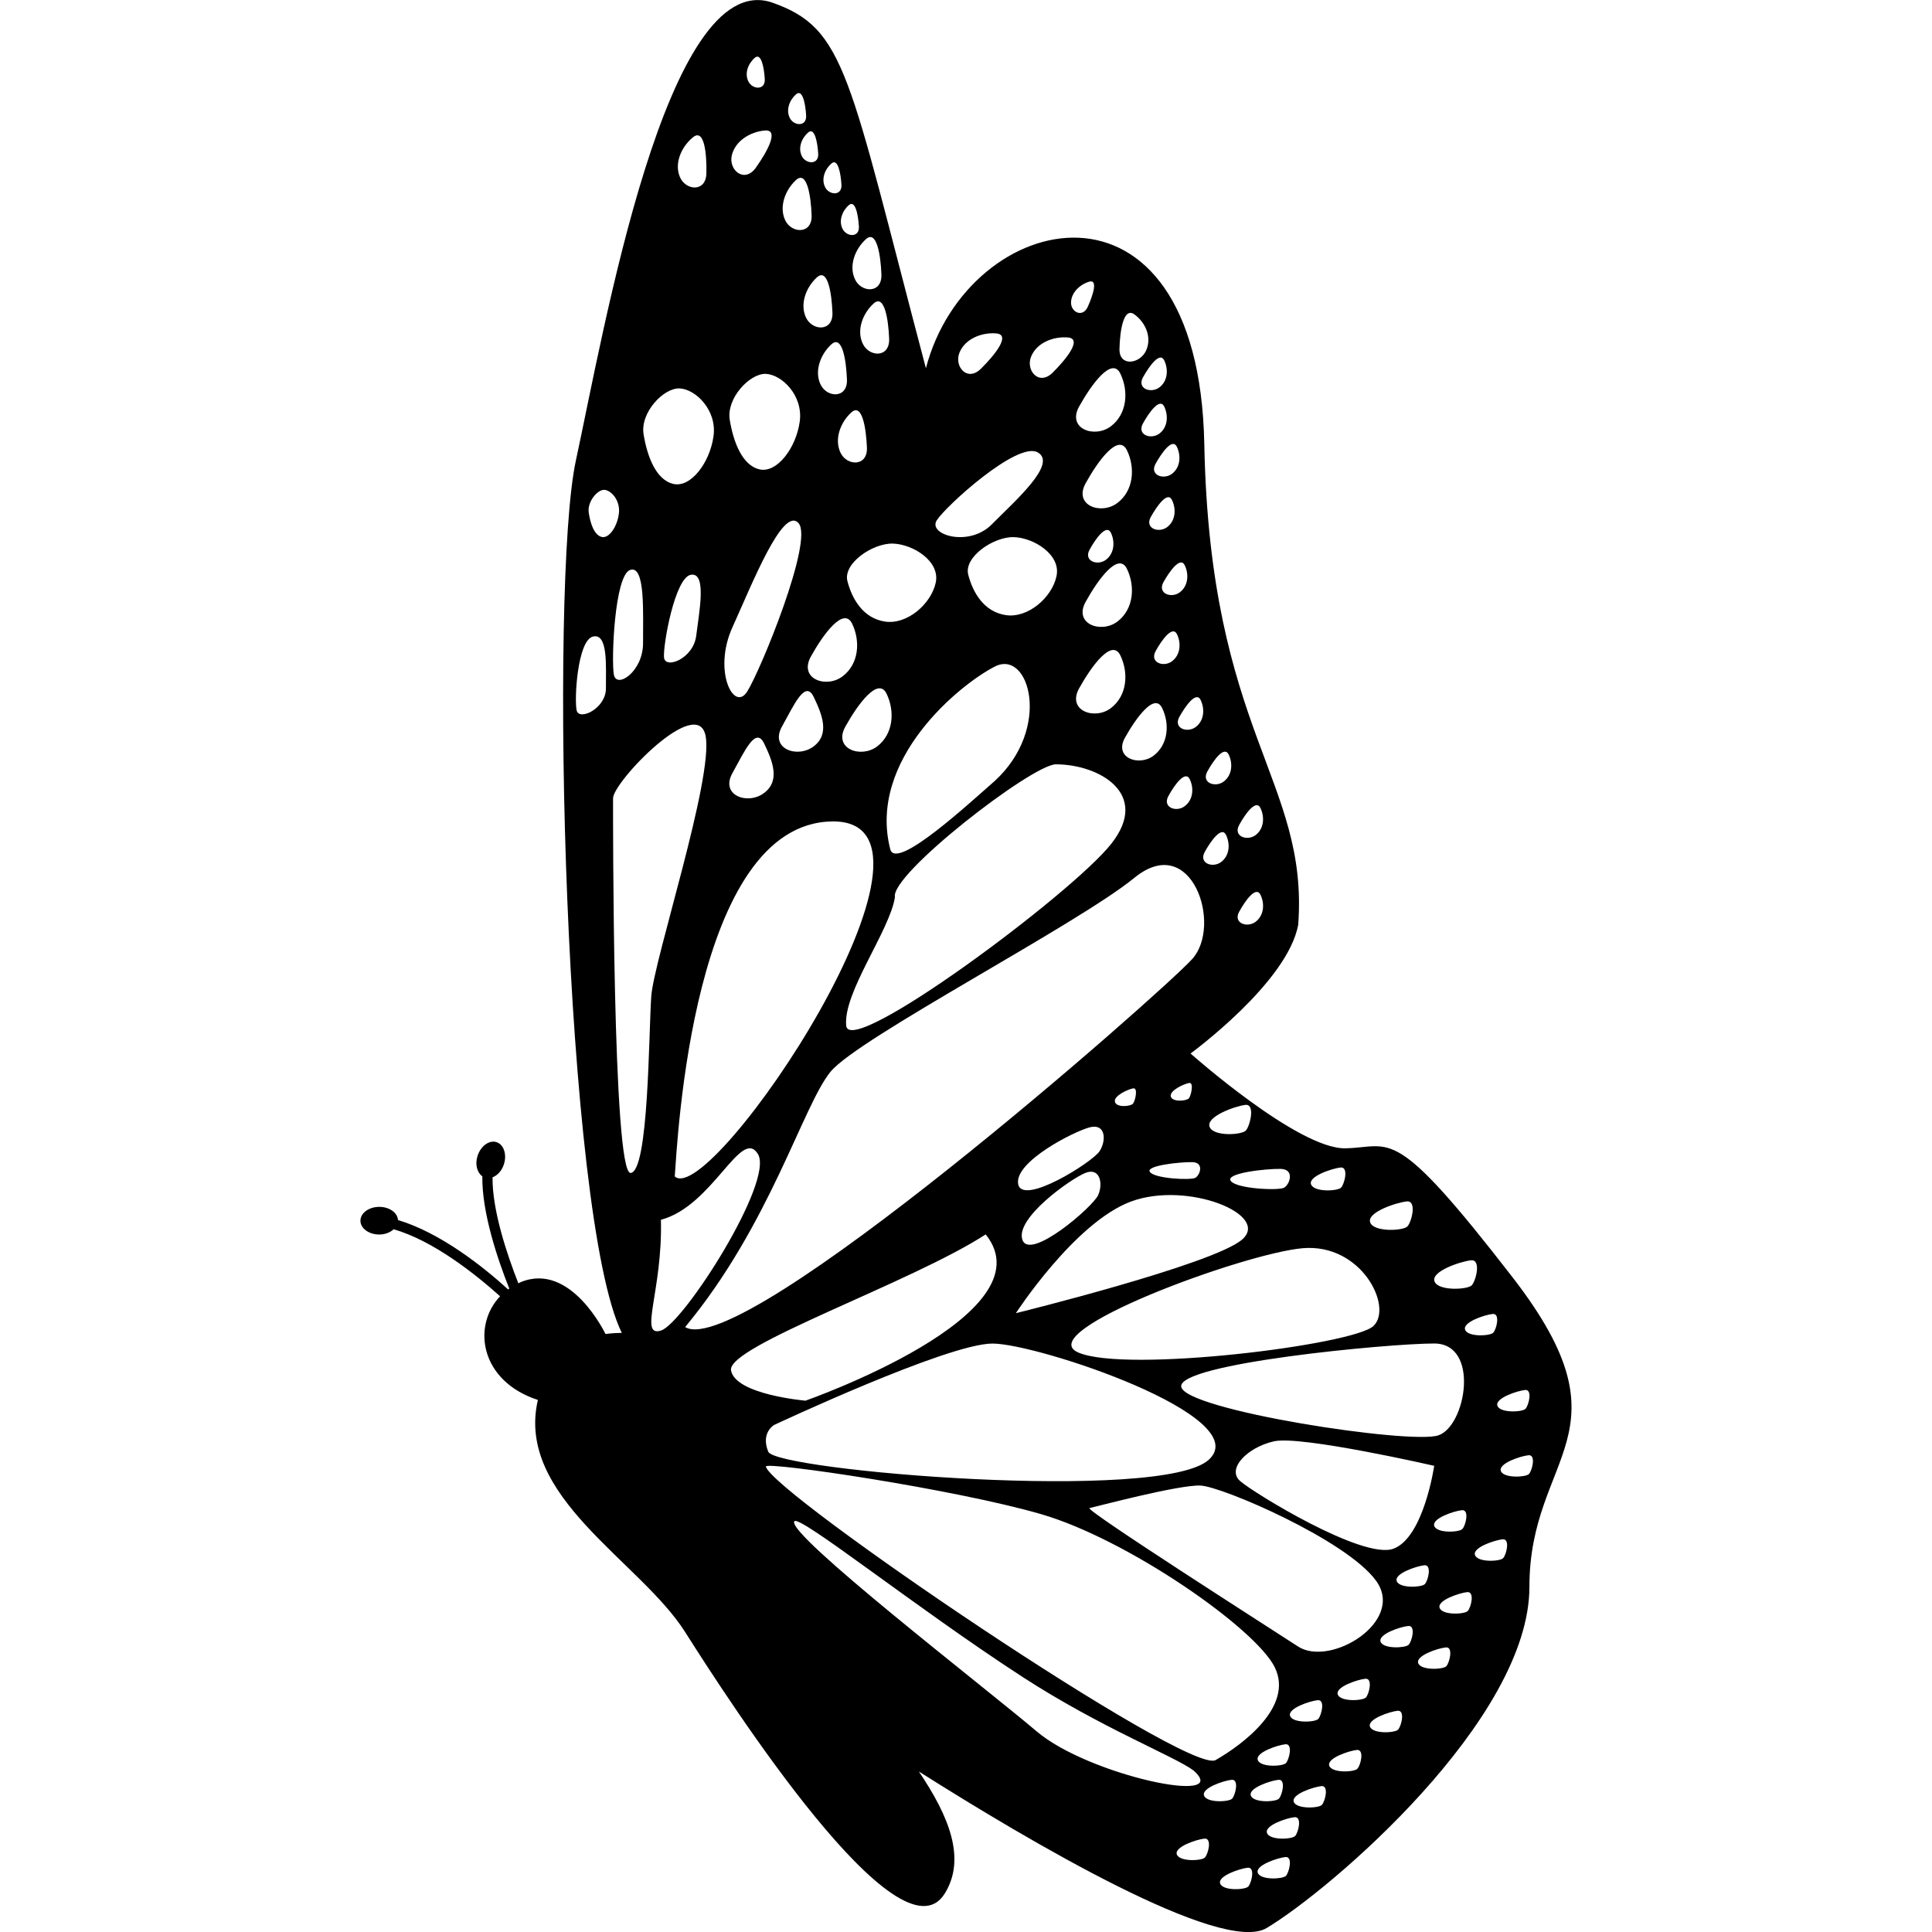
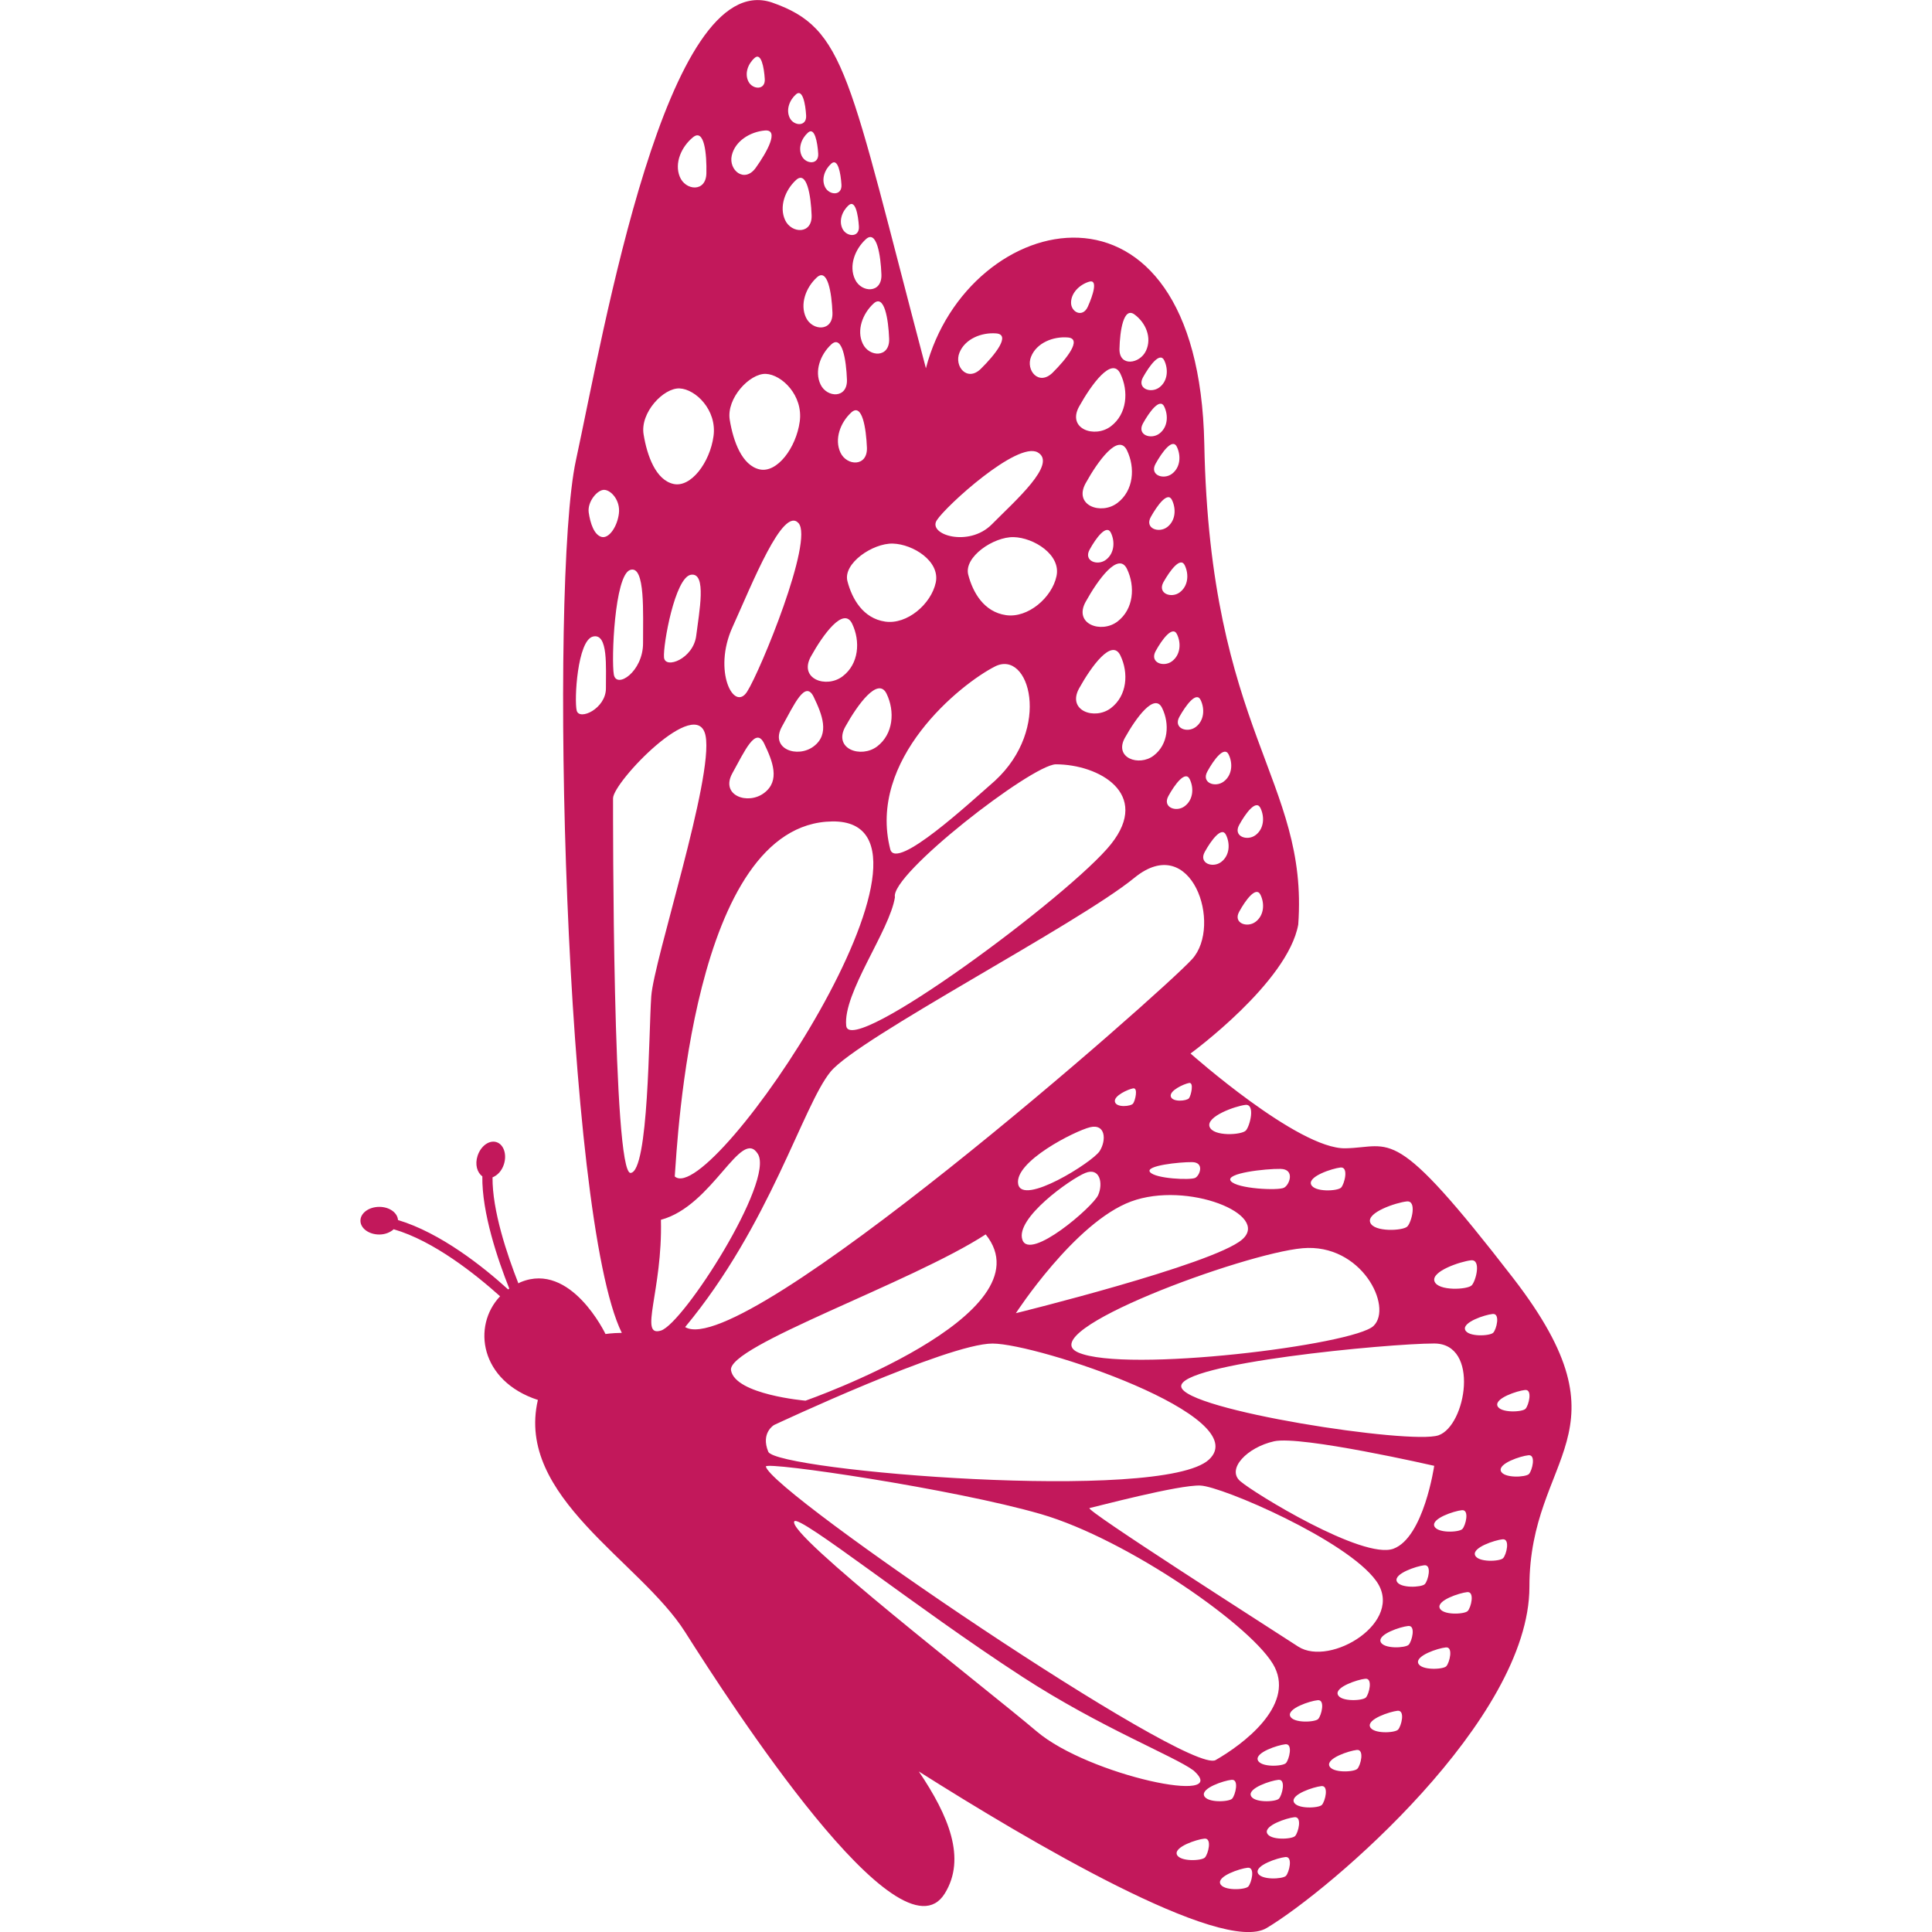
- <svg xmlns="http://www.w3.org/2000/svg" fill="#000000" version="1.1" id="Capa_1" width="800px" height="800px" viewBox="0 0 32 31.999" xml:space="preserve">
+ <svg xmlns="http://www.w3.org/2000/svg" fill="#C2185B" version="1.1" id="Capa_1" width="800px" height="800px" viewBox="0 0 32 31.999" xml:space="preserve">
  <g>
    <path d="M25.066,21.173c-2.002-2.592-2.002-2.169-2.783-2.154s-2.564-1.57-2.564-1.57s1.611-1.176,1.784-2.136   c0.172-2.396-1.464-3.17-1.556-7.96c-0.095-4.79-3.922-3.901-4.611-1.254c-1.291-4.884-1.32-5.63-2.555-6.06   c-1.747-0.574-2.781,5.456-3.242,7.585C9.094,9.677,9.35,20.152,10.299,22.076c-0.166,0.002-0.27,0.019-0.27,0.019   s-0.573-1.204-1.405-0.859c-0.014,0.005-0.025,0.013-0.038,0.02c-0.186-0.472-0.434-1.208-0.428-1.756   c0.08-0.032,0.153-0.106,0.188-0.215c0.053-0.164-0.002-0.329-0.122-0.368s-0.261,0.063-0.314,0.227   c-0.046,0.141-0.008,0.277,0.079,0.339c-0.009,0.6,0.254,1.377,0.446,1.859c-0.006,0.004-0.012,0.01-0.018,0.015   c-0.409-0.373-1.119-0.938-1.825-1.15c-0.008-0.121-0.142-0.218-0.309-0.218c-0.173,0-0.313,0.102-0.313,0.229   s0.14,0.229,0.312,0.229c0.098,0,0.182-0.036,0.239-0.087c0.663,0.192,1.356,0.746,1.762,1.11   c-0.467,0.492-0.333,1.404,0.626,1.717c-0.373,1.605,1.693,2.667,2.438,3.843c0.746,1.176,3.557,5.536,4.302,4.331   c0.359-0.581,0.064-1.288-0.43-2.02c1.813,1.148,5.015,3.038,5.76,2.593c1.058-0.632,4.354-3.451,4.353-5.653   S27.066,23.766,25.066,21.173z M25.259,23.022c0.129-0.015,0.062,0.255,0.008,0.312c-0.053,0.056-0.42,0.073-0.465-0.05   C24.757,23.159,25.128,23.036,25.259,23.022z M24.732,22.074c-0.054,0.055-0.42,0.074-0.465-0.05   c-0.046-0.124,0.325-0.248,0.456-0.261C24.853,21.749,24.787,22.018,24.732,22.074z M24.221,25.325   c-0.053,0.056-0.419,0.074-0.465-0.05c-0.045-0.125,0.325-0.248,0.457-0.262C24.344,25,24.275,25.27,24.221,25.325z M24.365,20.874   c0.172-0.018,0.082,0.339,0.012,0.414c-0.07,0.074-0.559,0.098-0.617-0.065C23.699,21.057,24.191,20.893,24.365,20.874z    M23.754,22.252c0.76,0,0.53,1.363,0.071,1.521c-0.459,0.157-4.203-0.417-4.26-0.805C19.509,22.582,22.994,22.252,23.754,22.252z    M23.08,25.651c-0.502,0.187-2.31-0.92-2.539-1.12c-0.229-0.2,0.115-0.559,0.561-0.659c0.445-0.1,2.653,0.406,2.653,0.406   S23.582,25.465,23.08,25.651z M23.599,26.238c-0.053,0.055-0.42,0.073-0.465-0.05c-0.045-0.125,0.326-0.248,0.457-0.263   C23.721,25.912,23.654,26.182,23.599,26.238z M21.502,27.272c-0.531-0.345-3.554-2.275-3.456-2.294   c0.097-0.02,1.479-0.389,1.837-0.373c0.356,0.014,2.423,0.903,2.91,1.578C23.281,26.857,22.035,27.616,21.502,27.272z    M21.833,28.472c-0.053,0.055-0.42,0.073-0.465-0.051s0.326-0.248,0.457-0.261C21.955,28.146,21.887,28.415,21.833,28.472z    M21.299,29.202c-0.054,0.056-0.42,0.074-0.466-0.05c-0.045-0.125,0.326-0.248,0.457-0.262   C21.42,28.876,21.352,29.146,21.299,29.202z M18.214,19.065c-0.113,0.18-1.282,0.917-1.35,0.546   c-0.067-0.371,0.936-0.878,1.191-0.941C18.312,18.607,18.328,18.885,18.214,19.065z M18.189,19.794   c-0.086,0.195-1.133,1.097-1.255,0.74c-0.122-0.357,0.796-1.006,1.04-1.106S18.275,19.601,18.189,19.794z M18.734,19.9   c0.932-0.344,2.323,0.219,1.836,0.633c-0.488,0.414-3.744,1.217-3.744,1.217S17.802,20.245,18.734,19.9z M18.467,18.25   c-0.026-0.1,0.218-0.209,0.302-0.224c0.085-0.014,0.034,0.206-0.002,0.252C18.732,18.325,18.492,18.35,18.467,18.25z    M12.725,24.045c-0.129-0.314,0.096-0.443,0.096-0.443s2.873-1.349,3.618-1.349c0.746,0,4.36,1.205,3.585,1.922   C19.25,24.893,12.854,24.36,12.725,24.045z M23.3,19.899c0.172-0.019,0.082,0.339,0.011,0.414   c-0.069,0.074-0.558,0.098-0.616-0.066C22.633,20.081,23.126,19.917,23.3,19.899z M22.203,19.337   c0.14-0.015,0.066,0.273,0.01,0.333c-0.059,0.06-0.449,0.079-0.498-0.054C21.666,19.484,22.063,19.353,22.203,19.337z    M22.75,21.961c-0.325,0.315-4.104,0.784-4.891,0.44s2.739-1.641,3.715-1.727S23.076,21.646,22.75,21.961z M21.267,19.672   c-0.093,0.05-0.779,0.019-0.881-0.111c-0.102-0.131,0.58-0.205,0.822-0.201C21.453,19.363,21.361,19.624,21.267,19.672z    M20.627,18.3c0.169-0.02,0.077,0.348,0.009,0.424c-0.07,0.076-0.544,0.104-0.602-0.063C19.976,18.492,20.458,18.32,20.627,18.3z    M19.796,19.509c-0.079,0.04-0.662,0.014-0.748-0.096c-0.087-0.107,0.492-0.168,0.697-0.165   C19.953,19.251,19.875,19.469,19.796,19.509z M19.693,18.19c-0.037,0.046-0.274,0.069-0.301-0.029   c-0.025-0.099,0.219-0.209,0.303-0.224S19.728,18.144,19.693,18.19z M20.525,13.663c0.104-0.19,0.279-0.43,0.352-0.28   c0.072,0.149,0.059,0.343-0.08,0.448S20.419,13.853,20.525,13.663z M20.525,15.1c0.104-0.19,0.279-0.43,0.352-0.281   s0.059,0.343-0.08,0.448C20.658,15.373,20.419,15.29,20.525,15.1z M19.998,12.777c0.104-0.19,0.279-0.43,0.352-0.281   s0.059,0.343-0.081,0.448C20.13,13.05,19.892,12.967,19.998,12.777z M19.955,14.109c0.105-0.19,0.281-0.43,0.352-0.28   c0.072,0.149,0.059,0.343-0.081,0.448C20.087,14.382,19.849,14.299,19.955,14.109z M19.886,11.593   c0.072,0.149,0.059,0.343-0.081,0.448s-0.376,0.022-0.271-0.168C19.639,11.685,19.814,11.444,19.886,11.593z M13.43,10.875   c0.204-0.369,0.544-0.835,0.684-0.545c0.14,0.291,0.112,0.667-0.157,0.871C13.688,11.407,13.226,11.246,13.43,10.875z    M13.478,12.361c-0.269,0.204-0.731,0.043-0.527-0.326c0.205-0.369,0.387-0.782,0.527-0.491   C13.617,11.833,13.747,12.157,13.478,12.361z M13.591,6.368c-0.106-0.221-0.003-0.497,0.178-0.664   c0.181-0.167,0.247,0.261,0.259,0.582C14.04,6.606,13.696,6.589,13.591,6.368z M14.099,6.832c0.181-0.167,0.247,0.261,0.26,0.582   c0.011,0.321-0.333,0.305-0.438,0.083C13.816,7.274,13.918,6.999,14.099,6.832z M14.001,12.036   c0.205-0.369,0.544-0.835,0.684-0.545c0.14,0.291,0.112,0.667-0.157,0.872C14.26,12.565,13.797,12.404,14.001,12.036z    M16.479,11.039c0.57-0.291,0.946,1.022,0,1.893c-0.429,0.375-1.625,1.484-1.732,1.14C14.36,12.577,15.908,11.329,16.479,11.039z    M16.79,8.896c0.333,0.009,0.786,0.292,0.709,0.646c-0.074,0.354-0.473,0.7-0.838,0.646s-0.548-0.376-0.624-0.67   C15.962,9.224,16.457,8.888,16.79,8.896z M14.823,14.86c-0.086-0.373,2.258-2.188,2.663-2.201c0.717,0,1.578,0.487,0.918,1.319   c-0.658,0.832-4.331,3.557-4.388,3.012S14.736,15.417,14.823,14.86z M17.982,8.003c0.204-0.369,0.543-0.836,0.684-0.545   c0.14,0.291,0.111,0.667-0.157,0.871C18.24,8.535,17.777,8.373,17.982,8.003z M18.318,9.271c-0.138,0.105-0.375,0.022-0.271-0.167   c0.104-0.19,0.28-0.43,0.353-0.28C18.471,8.972,18.457,9.166,18.318,9.271z M17.982,9.967c0.204-0.369,0.543-0.835,0.684-0.545   c0.14,0.291,0.111,0.667-0.157,0.872C18.24,10.498,17.777,10.336,17.982,9.967z M18.557,10.856c0.14,0.291,0.112,0.667-0.157,0.872   c-0.269,0.204-0.73,0.043-0.527-0.326C18.078,11.033,18.417,10.566,18.557,10.856z M18.632,12.22   c0.186-0.333,0.492-0.754,0.617-0.492c0.127,0.262,0.102,0.602-0.141,0.787C18.865,12.7,18.447,12.553,18.632,12.22z M18.931,7.013   c0.105-0.19,0.28-0.43,0.352-0.28c0.072,0.15,0.059,0.343-0.08,0.448C19.063,7.286,18.826,7.203,18.931,7.013z M19.412,8.282   c0.072,0.149,0.059,0.343-0.08,0.448s-0.377,0.022-0.271-0.168S19.341,8.131,19.412,8.282z M19.141,10.784   c0.104-0.19,0.28-0.429,0.353-0.28s0.058,0.343-0.082,0.448C19.273,11.057,19.037,10.974,19.141,10.784z M19.352,13.185   c0.104-0.19,0.28-0.43,0.353-0.281s0.058,0.343-0.082,0.448C19.486,13.458,19.248,13.375,19.352,13.185z M19.623,9.362   c0.072,0.149,0.058,0.343-0.082,0.448c-0.137,0.105-0.375,0.022-0.271-0.168C19.376,9.454,19.551,9.213,19.623,9.362z    M19.492,7.399c0.072,0.149,0.059,0.343-0.08,0.448S19.035,7.87,19.14,7.681C19.246,7.49,19.42,7.25,19.492,7.399z M19.283,5.968   c0.072,0.149,0.059,0.343-0.08,0.448c-0.14,0.105-0.377,0.022-0.271-0.168C19.037,6.06,19.211,5.819,19.283,5.968z M18.792,5.209   c0.185,0.136,0.291,0.383,0.189,0.601c-0.102,0.218-0.445,0.27-0.439-0.031C18.549,5.479,18.609,5.073,18.792,5.209z M18.557,6.189   c0.14,0.29,0.112,0.667-0.157,0.871c-0.269,0.204-0.73,0.043-0.527-0.326C18.078,6.366,18.417,5.898,18.557,6.189z M18.037,4.666   c0.154-0.049,0.067,0.221-0.019,0.413c-0.087,0.192-0.282,0.089-0.278-0.07C17.742,4.849,17.882,4.714,18.037,4.666z M17.078,5.907   c0.092-0.229,0.365-0.338,0.609-0.318c0.246,0.02-0.025,0.358-0.253,0.584C17.205,6.397,16.986,6.132,17.078,5.907z M15.892,5.84   c0.092-0.228,0.365-0.338,0.61-0.318c0.246,0.021-0.025,0.358-0.254,0.584C16.02,6.333,15.799,6.066,15.892,5.84z M15.516,8.617   c0.153-0.239,1.336-1.313,1.671-1.125c0.334,0.187-0.377,0.805-0.76,1.193C16.045,9.07,15.362,8.855,15.516,8.617z M15.499,9.649   c-0.076,0.354-0.474,0.7-0.839,0.646c-0.365-0.054-0.548-0.376-0.624-0.67c-0.076-0.294,0.419-0.631,0.753-0.622   C15.123,9.013,15.574,9.295,15.499,9.649z M14.29,5.692c-0.106-0.221-0.003-0.497,0.178-0.664c0.18-0.167,0.247,0.261,0.259,0.582   C14.739,5.932,14.395,5.916,14.29,5.692z M14.599,4.545c0.012,0.321-0.333,0.305-0.437,0.082c-0.106-0.221-0.004-0.497,0.178-0.664   C14.52,3.796,14.587,4.225,14.599,4.545z M14.226,3.749c0.012,0.191-0.202,0.176-0.27,0.043c-0.068-0.133-0.008-0.296,0.101-0.393   C14.167,3.301,14.214,3.558,14.226,3.749z M13.769,2.709c0.109-0.097,0.156,0.158,0.168,0.349c0.012,0.191-0.202,0.176-0.27,0.043   C13.6,2.968,13.659,2.807,13.769,2.709z M13.788,5.177C13.8,5.499,13.455,5.482,13.35,5.26c-0.105-0.221-0.003-0.498,0.179-0.665   C13.709,4.428,13.776,4.856,13.788,5.177z M13.552,2.544c0.012,0.19-0.202,0.176-0.27,0.043c-0.068-0.132-0.008-0.295,0.102-0.392   C13.493,2.099,13.54,2.354,13.552,2.544z M13.184,1.562c0.109-0.097,0.157,0.159,0.168,0.35c0.012,0.19-0.202,0.176-0.27,0.043   C13.015,1.821,13.074,1.66,13.184,1.562z M13.184,2.982c0.181-0.167,0.247,0.261,0.259,0.582c0.012,0.321-0.333,0.305-0.438,0.083   C12.901,3.425,13.003,3.149,13.184,2.982z M12.499,0.959c0.109-0.097,0.156,0.158,0.168,0.349c0.012,0.191-0.202,0.176-0.27,0.043   C12.329,1.219,12.388,1.057,12.499,0.959z M12.12,2.577c0.053-0.24,0.303-0.395,0.549-0.416c0.245-0.021,0.035,0.357-0.152,0.619   C12.328,3.04,12.066,2.815,12.12,2.577z M12.684,6.192c0.265,0.011,0.622,0.358,0.562,0.791c-0.06,0.434-0.375,0.856-0.665,0.791   c-0.29-0.066-0.435-0.46-0.494-0.82C12.028,6.594,12.42,6.182,12.684,6.192z M12.132,10.388c0.329-0.726,0.835-2.008,1.093-1.725   c0.258,0.282-0.629,2.445-0.85,2.792C12.156,11.801,11.803,11.112,12.132,10.388z M12.657,13.133   c-0.269,0.205-0.731,0.043-0.527-0.326c0.205-0.369,0.387-0.782,0.527-0.492C12.797,12.606,12.926,12.93,12.657,13.133z    M13.786,13.605c2.323-0.028-2.008,6.425-2.61,5.88C11.22,18.919,11.463,13.634,13.786,13.605z M11.477,2.274   c0.19-0.156,0.23,0.275,0.223,0.597c-0.008,0.321-0.35,0.284-0.441,0.055C11.167,2.7,11.286,2.431,11.477,2.274z M11.256,6.433   c0.264,0.011,0.622,0.358,0.562,0.791c-0.059,0.434-0.374,0.857-0.664,0.791s-0.435-0.46-0.494-0.821   C10.6,6.833,10.992,6.421,11.256,6.433z M11.532,10.526c-0.046,0.386-0.517,0.564-0.534,0.362   c-0.018-0.202,0.181-1.328,0.447-1.369S11.579,10.14,11.532,10.526z M10.436,9.44c0.258-0.091,0.212,0.732,0.215,1.209   c0.002,0.477-0.441,0.767-0.484,0.523C10.124,10.931,10.178,9.532,10.436,9.44z M10.036,11.399c0.002,0.337-0.441,0.542-0.484,0.37   s0.011-1.162,0.269-1.226C10.079,10.479,10.033,11.062,10.036,11.399z M9.965,8.893C9.84,8.86,9.777,8.667,9.751,8.488   c-0.025-0.178,0.144-0.38,0.258-0.375c0.114,0.005,0.268,0.176,0.242,0.39C10.226,8.716,10.09,8.924,9.965,8.893z M10.445,19.427   c-0.301,0.021-0.291-5.936-0.291-6.205s1.399-1.732,1.533-1.033c0.134,0.699-0.857,3.706-0.9,4.312   C10.744,17.109,10.746,19.406,10.445,19.427z M10.947,22.038c-0.373,0.115,0.029-0.659,0-1.835c0.861-0.229,1.328-1.542,1.606-1.09   C12.831,19.563,11.32,21.923,10.947,22.038z M11.348,21.98c1.405-1.692,1.95-3.671,2.409-4.23s4.087-2.438,5.033-3.212   c0.947-0.774,1.464,0.789,0.955,1.348C19.24,16.444,12.295,22.555,11.348,21.98z M12.108,22.697   c-0.071-0.402,2.983-1.449,4.218-2.252c1.074,1.334-2.984,2.754-2.984,2.754S12.18,23.1,12.108,22.697z M12.685,24.289   c0.011-0.086,3.124,0.373,4.557,0.789c1.435,0.416,3.558,1.894,3.873,2.539s-0.528,1.276-0.981,1.535   C19.68,29.409,12.768,24.719,12.685,24.289z M13.156,25.198c0.074-0.124,2.008,1.426,3.779,2.576   c1.301,0.844,2.512,1.312,2.832,1.549c0.669,0.589-1.734,0.086-2.596-0.646C16.31,27.946,13.026,25.413,13.156,25.198z    M19.957,30.766c-0.053,0.056-0.418,0.073-0.465-0.051c-0.045-0.125,0.326-0.249,0.457-0.262S20.012,30.708,19.957,30.766z    M19.943,29.74c-0.046-0.124,0.325-0.248,0.455-0.261c0.131-0.015,0.063,0.255,0.01,0.312   C20.354,29.847,19.988,29.864,19.943,29.74z M20.675,31.247c-0.055,0.056-0.42,0.074-0.465-0.05   c-0.045-0.125,0.326-0.248,0.455-0.262C20.796,30.921,20.728,31.19,20.675,31.247z M20.718,29.74   c-0.046-0.124,0.326-0.248,0.456-0.261c0.13-0.015,0.063,0.255,0.009,0.312C21.13,29.847,20.762,29.864,20.718,29.74z    M21.299,31.07c-0.054,0.055-0.42,0.073-0.466-0.05c-0.045-0.125,0.326-0.248,0.457-0.262C21.42,30.744,21.352,31.014,21.299,31.07   z M21.451,30.41c-0.055,0.056-0.42,0.074-0.465-0.05c-0.047-0.125,0.325-0.249,0.455-0.262   C21.572,30.085,21.504,30.354,21.451,30.41z M21.894,29.895c-0.053,0.055-0.42,0.072-0.465-0.051   c-0.045-0.125,0.326-0.247,0.457-0.261C22.015,29.568,21.949,29.837,21.894,29.895z M22.482,29.296   c-0.053,0.057-0.42,0.074-0.465-0.05c-0.045-0.125,0.326-0.248,0.457-0.262C22.603,28.972,22.537,29.24,22.482,29.296z    M22.623,28.116c-0.055,0.055-0.42,0.074-0.465-0.05c-0.047-0.124,0.326-0.248,0.455-0.261   C22.744,27.791,22.676,28.061,22.623,28.116z M23.156,28.648c-0.053,0.056-0.42,0.074-0.465-0.05   c-0.045-0.125,0.326-0.248,0.457-0.263C23.279,28.323,23.21,28.592,23.156,28.648z M23.332,27.242   c-0.053,0.055-0.42,0.073-0.465-0.05c-0.045-0.125,0.326-0.248,0.457-0.261C23.455,26.916,23.386,27.186,23.332,27.242z    M23.955,27.598c-0.053,0.055-0.42,0.072-0.465-0.051c-0.045-0.125,0.326-0.248,0.457-0.261   C24.076,27.271,24.009,27.54,23.955,27.598z M24.31,26.683c-0.054,0.056-0.42,0.073-0.465-0.051   c-0.046-0.125,0.325-0.248,0.456-0.262C24.431,26.357,24.365,26.626,24.31,26.683z M24.896,25.808   c-0.054,0.056-0.42,0.073-0.465-0.051c-0.046-0.125,0.325-0.248,0.456-0.262C25.017,25.482,24.951,25.751,24.896,25.808z    M25.324,24.414c-0.053,0.055-0.42,0.073-0.465-0.05c-0.045-0.125,0.326-0.248,0.457-0.261   C25.445,24.088,25.378,24.357,25.324,24.414z" />
  </g>
</svg>
